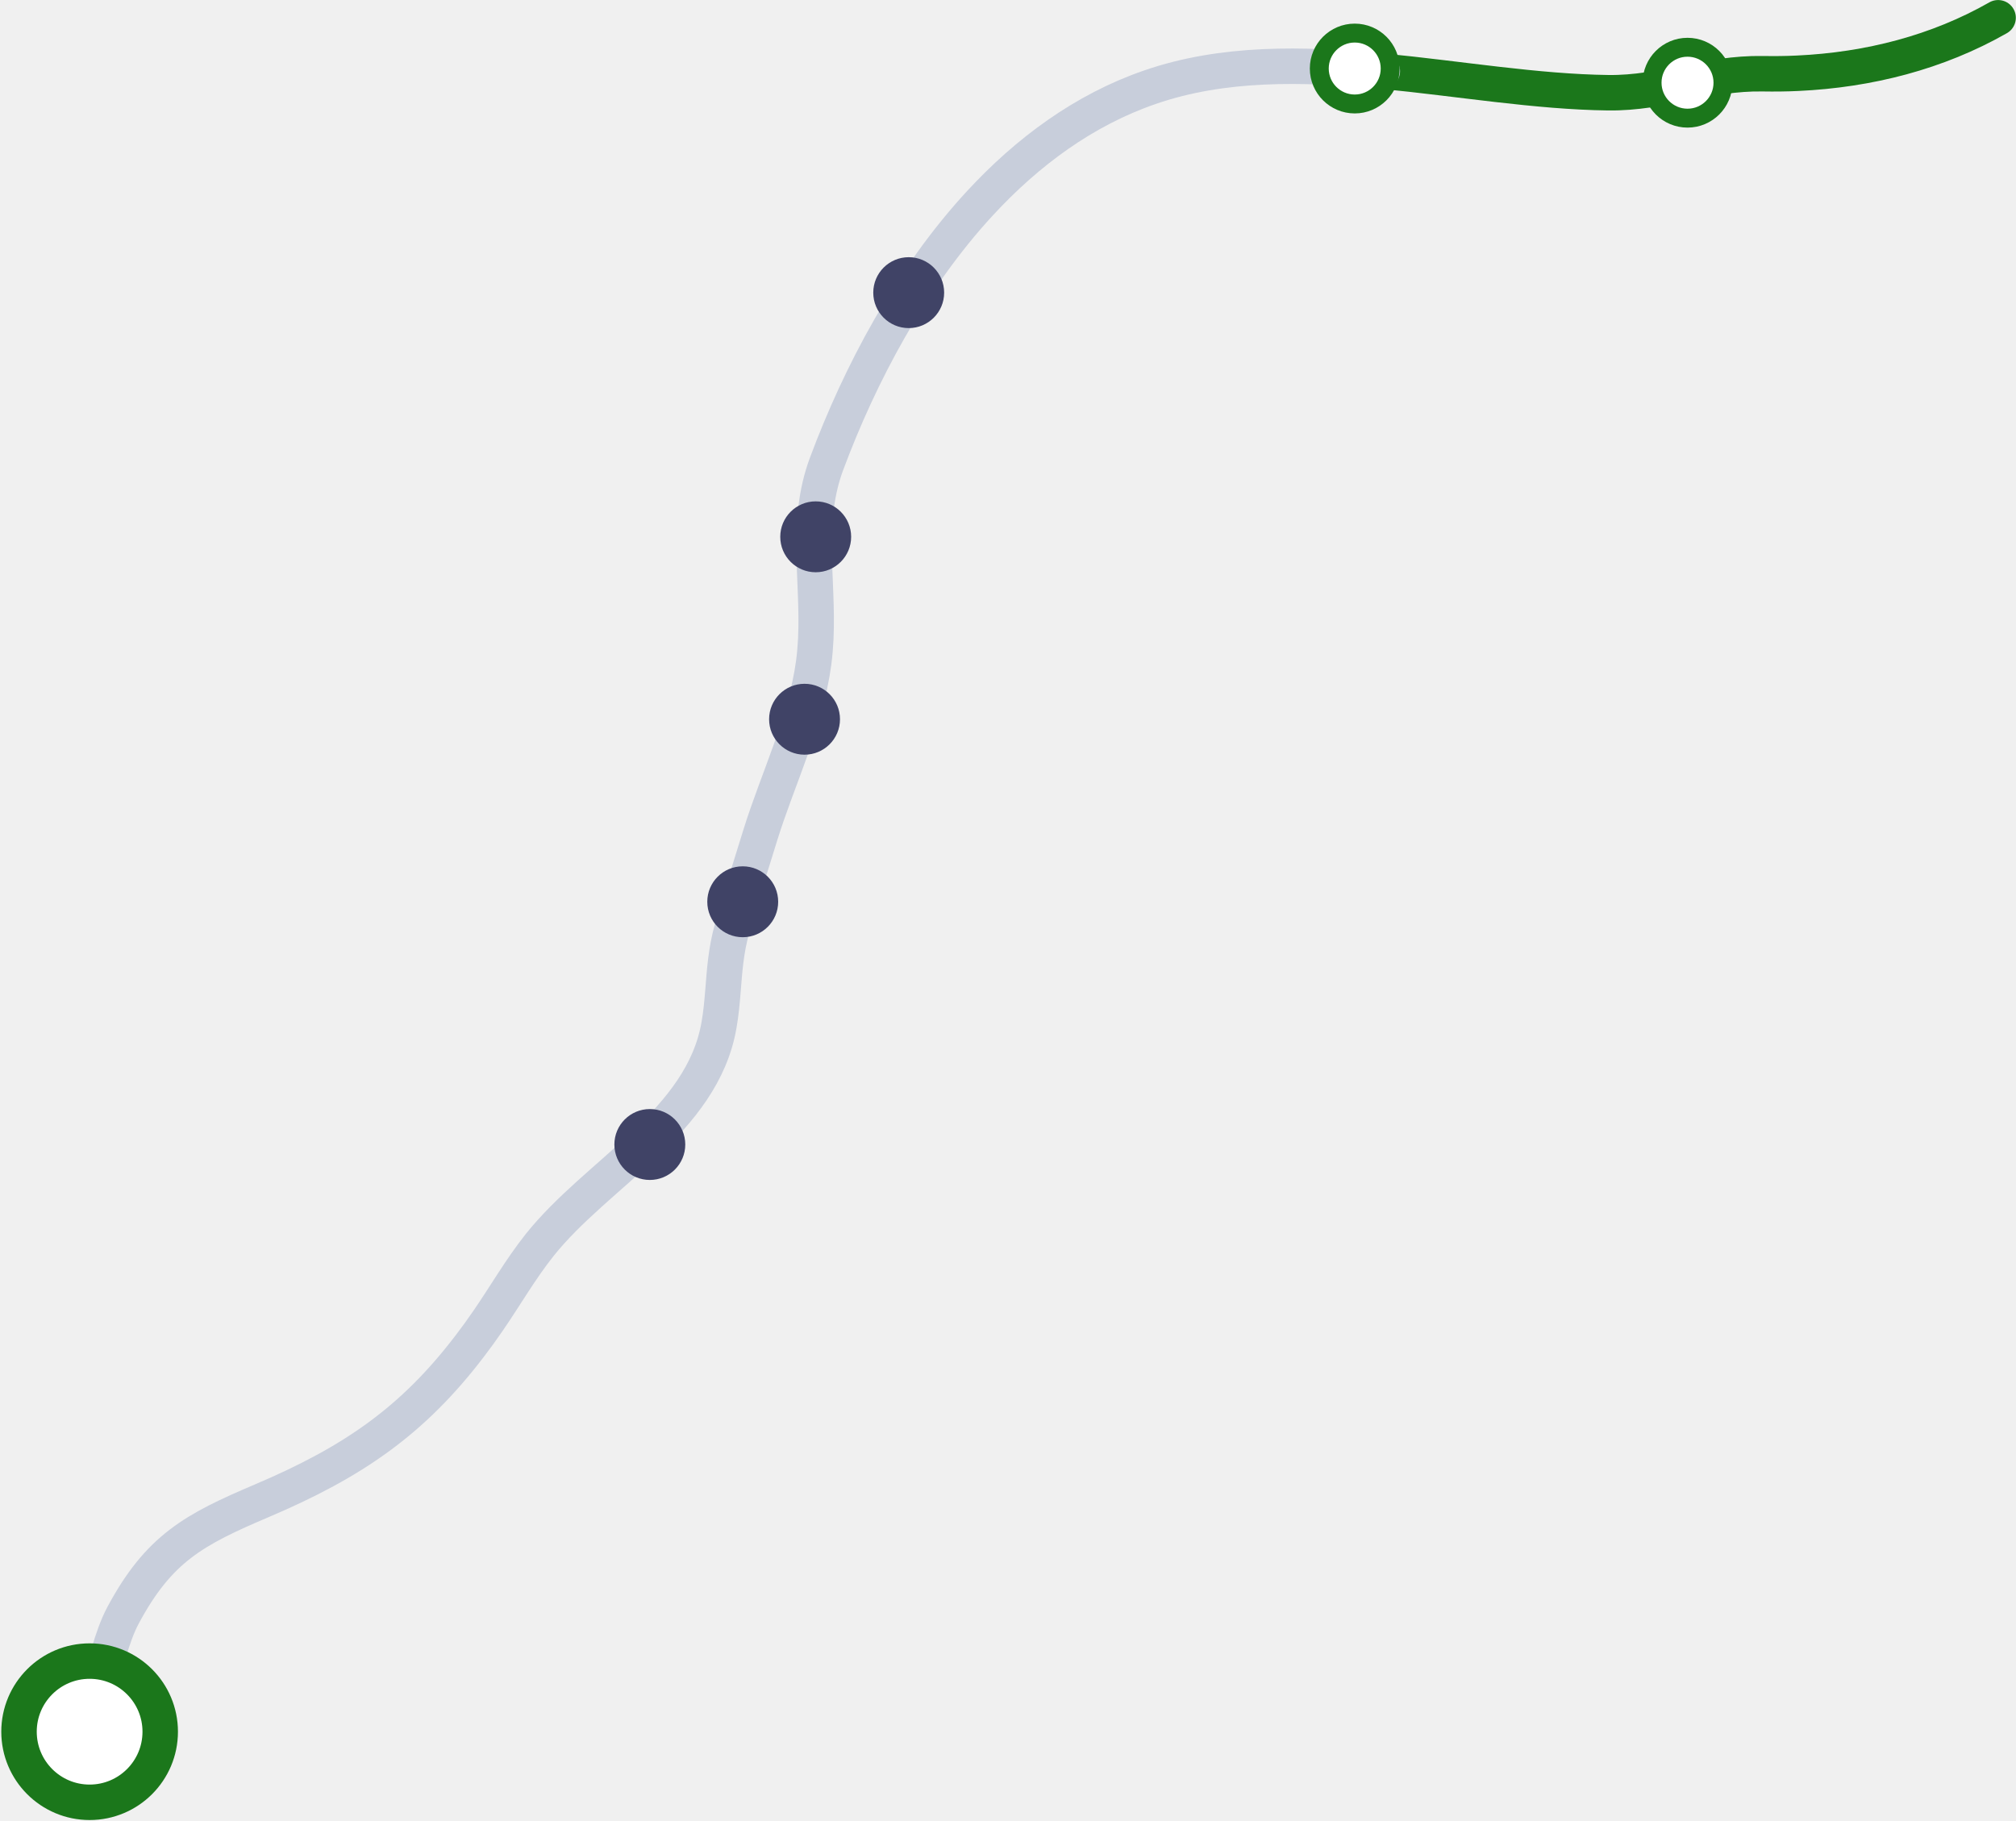
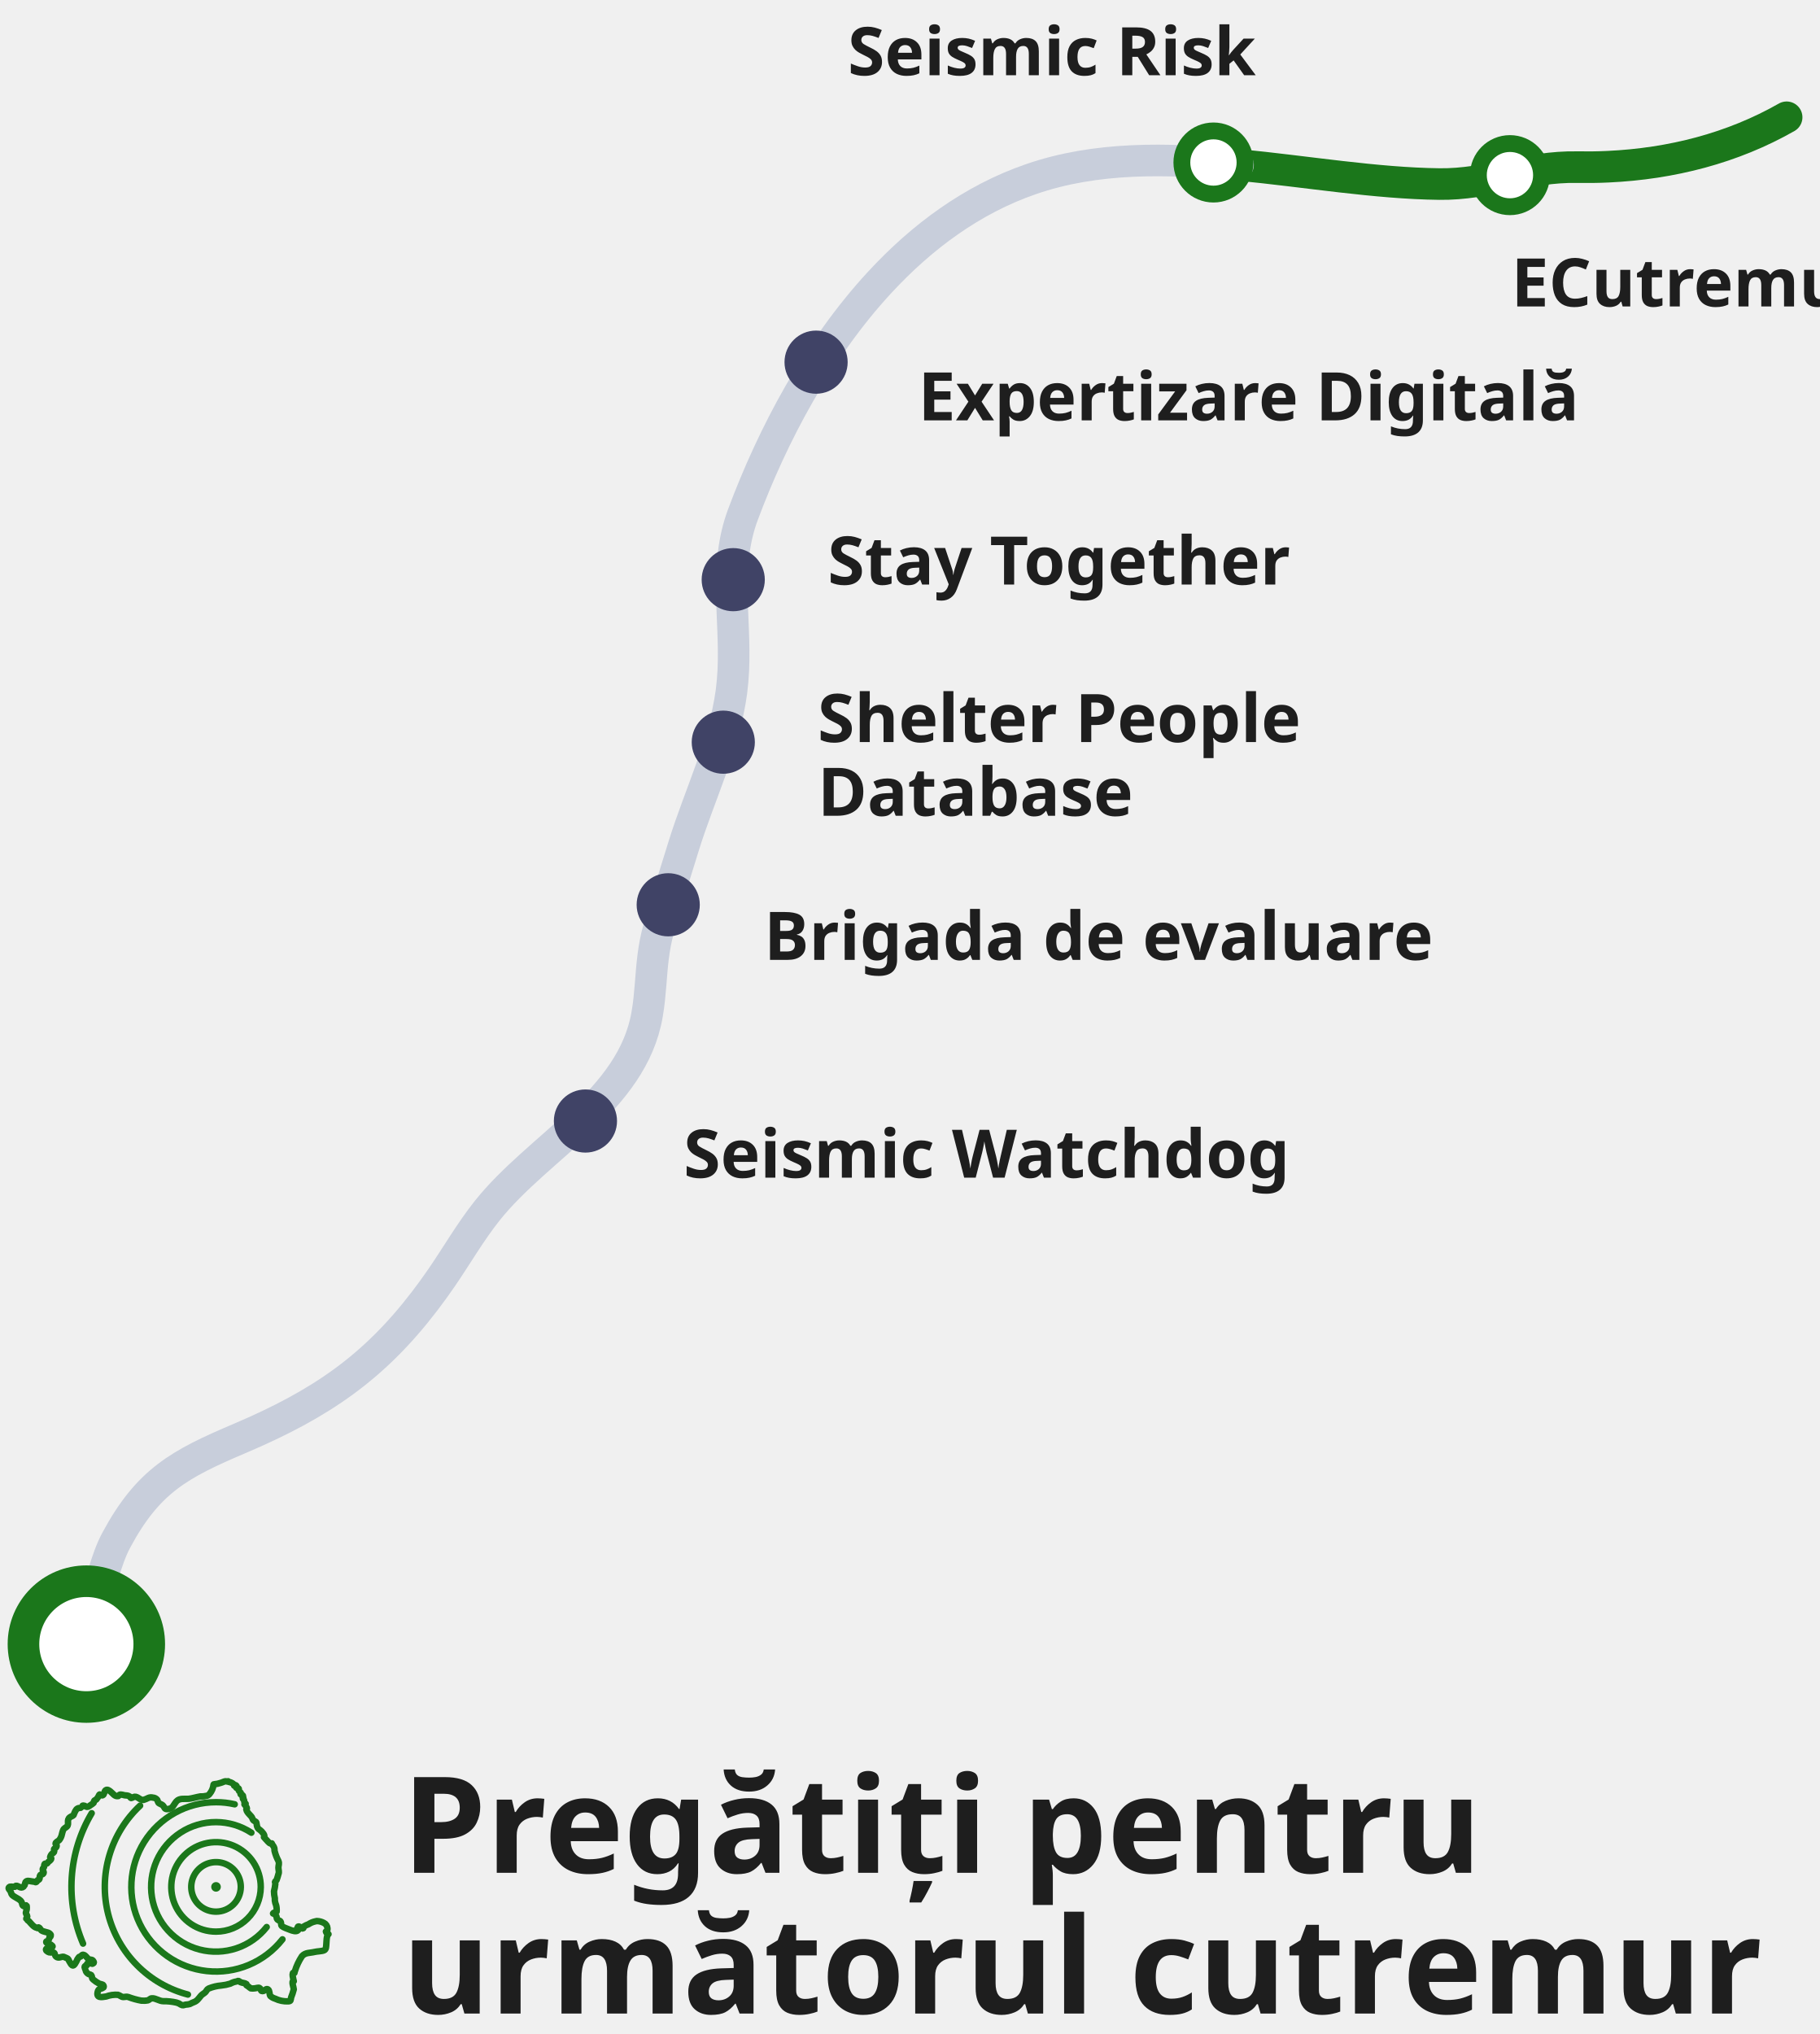
- <svg xmlns="http://www.w3.org/2000/svg" width="536" height="484" viewBox="0 0 536 484" fill="none">
-   <path d="M531.243 4.724C515.16 13.896 496.916 18.595 477.918 19.475C474.852 19.626 471.787 19.651 468.696 19.601C453.819 19.349 442.209 24.828 427.609 24.652C408.611 24.425 388.055 20.907 367.549 18.922" stroke="#1B771B" stroke-width="9.428" stroke-miterlimit="10" stroke-linecap="round" stroke-linejoin="round" />
-   <path d="M367.524 18.922C346.289 16.887 325.08 16.485 305.705 23.195C288.215 29.226 273.188 40.333 260.522 54.054C242.077 74.032 228.608 99.588 219.762 123.311C214.033 138.665 217.626 153.943 216.897 169.75C216.797 171.861 216.621 173.997 216.345 176.133C214.209 192.015 206.846 206.917 202.172 221.919C199.558 230.312 196.97 238.479 194.608 246.948C192.999 252.703 192.647 258.03 192.22 263.433C191.969 266.423 191.718 269.414 191.165 272.505C186.742 298.262 158.798 311.757 143.469 331.006C138.368 337.414 134.322 344.526 129.673 351.261C128.065 353.598 126.456 355.809 124.823 357.945C109.72 377.722 93.914 388.653 69.664 398.956C51.57 406.646 42.272 411.622 32.723 429.413C26.843 440.395 24.205 463.941 21.616 472.435" stroke="#C8CEDB" stroke-width="9.428" stroke-miterlimit="10" stroke-linecap="round" stroke-linejoin="round" />
-   <path d="M23.828 479.145C34.195 479.145 42.599 470.74 42.599 460.373C42.599 450.006 34.195 441.601 23.828 441.601C13.46 441.601 5.056 450.006 5.056 460.373C5.056 470.74 13.46 479.145 23.828 479.145Z" fill="white" stroke="#1B771B" stroke-width="9.428" stroke-miterlimit="10" stroke-linecap="round" stroke-linejoin="round" />
-   <path d="M172.771 313.692C177.975 313.692 182.194 309.473 182.194 304.269C182.194 299.064 177.975 294.845 172.771 294.845C167.566 294.845 163.347 299.064 163.347 304.269C163.347 309.473 167.566 313.692 172.771 313.692Z" fill="#404366" />
-   <path d="M197.473 249.159C202.677 249.159 206.896 244.94 206.896 239.735C206.896 234.531 202.677 230.312 197.473 230.312C192.268 230.312 188.049 234.531 188.049 239.735C188.049 244.94 192.268 249.159 197.473 249.159Z" fill="#404366" />
-   <path d="M213.907 200.634C219.112 200.634 223.331 196.415 223.331 191.211C223.331 186.006 219.112 181.787 213.907 181.787C208.703 181.787 204.484 186.006 204.484 191.211C204.484 196.415 208.703 200.634 213.907 200.634Z" fill="#404366" />
-   <path d="M216.874 152.135C222.078 152.135 226.297 147.916 226.297 142.711C226.297 137.507 222.078 133.288 216.874 133.288C211.669 133.288 207.45 137.507 207.45 142.711C207.45 147.916 211.669 152.135 216.874 152.135Z" fill="#404366" />
-   <path d="M241.6 87.224C246.805 87.224 251.024 83.005 251.024 77.801C251.024 72.596 246.805 68.377 241.6 68.377C236.396 68.377 232.177 72.596 232.177 77.801C232.177 83.005 236.396 87.224 241.6 87.224Z" fill="#404366" />
-   <path d="M360.186 27.642C365.391 27.642 369.61 23.423 369.61 18.219C369.61 13.014 365.391 8.795 360.186 8.795C354.982 8.795 350.763 13.014 350.763 18.219C350.763 23.423 354.982 27.642 360.186 27.642Z" fill="white" stroke="#1B771B" stroke-width="5.026" stroke-miterlimit="10" stroke-linecap="round" stroke-linejoin="round" />
-   <path d="M448.667 31.411C453.871 31.411 458.091 27.192 458.091 21.988C458.091 16.783 453.871 12.564 448.667 12.564C443.462 12.564 439.243 16.783 439.243 21.988C439.243 27.192 443.462 31.411 448.667 31.411Z" fill="white" stroke="#1B771B" stroke-width="5.026" stroke-miterlimit="10" stroke-linecap="round" stroke-linejoin="round" />
+ <svg xmlns="http://www.w3.org/2000/svg" width="543" height="607" viewBox="0 0 543 607" fill="none">
+   <path d="M533.188 35C517.105 44.172 498.861 48.871 479.863 49.751C476.797 49.902 473.731 49.927 470.641 49.877C455.764 49.625 444.154 55.104 429.554 54.928C410.556 54.702 390 51.183 369.494 49.198" stroke="#1B771B" stroke-width="9.428" stroke-miterlimit="10" stroke-linecap="round" stroke-linejoin="round" />
+   <path d="M369.468 49.199C348.234 47.163 327.024 46.761 307.65 53.471C290.159 59.502 275.132 70.609 262.467 84.33C244.022 104.308 230.552 129.864 221.707 153.587C215.977 168.941 219.571 184.22 218.842 200.026C218.741 202.137 218.565 204.273 218.289 206.409C216.153 222.291 208.79 237.193 204.116 252.195C201.502 260.588 198.914 268.755 196.552 277.224C194.944 282.979 194.592 288.306 194.165 293.709C193.913 296.699 193.662 299.69 193.109 302.781C188.686 328.539 160.742 342.033 145.413 361.282C140.312 367.69 136.266 374.802 131.617 381.537C130.009 383.874 128.401 386.085 126.767 388.221C111.664 407.998 95.858 418.929 71.608 429.233C53.515 436.922 44.217 441.898 34.667 459.69C28.787 470.671 26.149 494.217 23.561 502.711" stroke="#C8CEDB" stroke-width="9.428" stroke-miterlimit="10" stroke-linecap="round" stroke-linejoin="round" />
+   <path d="M25.772 509.421C36.139 509.421 44.544 501.016 44.544 490.649C44.544 480.282 36.139 471.877 25.772 471.877C15.404 471.877 7 480.282 7 490.649C7 501.016 15.404 509.421 25.772 509.421Z" fill="white" stroke="#1B771B" stroke-width="9.428" stroke-miterlimit="10" stroke-linecap="round" stroke-linejoin="round" />
+   <path d="M174.715 343.968C179.919 343.968 184.138 339.749 184.138 334.545C184.138 329.34 179.919 325.121 174.715 325.121C169.51 325.121 165.291 329.34 165.291 334.545C165.291 339.749 169.51 343.968 174.715 343.968Z" fill="#404366" />
+   <path d="M199.417 279.435C204.621 279.435 208.84 275.216 208.84 270.011C208.84 264.807 204.621 260.588 199.417 260.588C194.212 260.588 189.993 264.807 189.993 270.011C189.993 275.216 194.212 279.435 199.417 279.435Z" fill="#404366" />
+   <path d="M215.851 230.911C221.056 230.911 225.275 226.692 225.275 221.487C225.275 216.283 221.056 212.063 215.851 212.063C210.647 212.063 206.428 216.283 206.428 221.487C206.428 226.692 210.647 230.911 215.851 230.911Z" fill="#404366" />
+   <path d="M218.818 182.411C224.023 182.411 228.242 178.192 228.242 172.988C228.242 167.783 224.023 163.564 218.818 163.564C213.614 163.564 209.395 167.783 209.395 172.988C209.395 178.192 213.614 182.411 218.818 182.411Z" fill="#404366" />
+   <path d="M243.545 117.5C248.749 117.5 252.968 113.281 252.968 108.077C252.968 102.872 248.749 98.653 243.545 98.653C238.34 98.653 234.121 102.872 234.121 108.077C234.121 113.281 238.34 117.5 243.545 117.5Z" fill="#404366" />
+   <path d="M362.131 57.919C367.335 57.919 371.554 53.7 371.554 48.495C371.554 43.291 367.335 39.071 362.131 39.071C356.926 39.071 352.707 43.291 352.707 48.495C352.707 53.7 356.926 57.919 362.131 57.919Z" fill="white" stroke="#1B771B" stroke-width="5.026" stroke-miterlimit="10" stroke-linecap="round" stroke-linejoin="round" />
+   <path d="M450.611 61.688C455.816 61.688 460.035 57.468 460.035 52.264C460.035 47.059 455.816 42.84 450.611 42.84C445.407 42.84 441.188 47.059 441.188 52.264C441.188 57.468 445.407 61.688 450.611 61.688Z" fill="white" stroke="#1B771B" stroke-width="5.026" stroke-miterlimit="10" stroke-linecap="round" stroke-linejoin="round" />
+   <text fill="#1E1E1E" xml:space="preserve" style="white-space: pre" font-family="Titillium Web" font-size="20" font-weight="600" letter-spacing="0px">
+     <tspan x="451" y="91.45">ECutremur  </tspan>
+   </text>
+   <text fill="#1E1E1E" xml:space="preserve" style="white-space: pre" font-family="Titillium Web" font-size="20" font-weight="600" letter-spacing="0px">
+     <tspan x="253" y="22.45">Seismic Risk+ </tspan>
+   </text>
+   <text fill="#1E1E1E" xml:space="preserve" style="white-space: pre" font-family="Titillium Web" font-size="20" font-weight="600" letter-spacing="0px">
+     <tspan x="274" y="125.45">Expertizare Digitală </tspan>
+   </text>
+   <text fill="#1E1E1E" xml:space="preserve" style="white-space: pre" font-family="Titillium Web" font-size="20" font-weight="600" letter-spacing="0px">
+     <tspan x="247" y="174.45">Stay Together+ </tspan>
+   </text>
+   <text fill="#1E1E1E" xml:space="preserve" style="white-space: pre" font-family="Titillium Web" font-size="20" font-weight="600" letter-spacing="0px">
+     <tspan x="244" y="221.45">Shelter People + </tspan>
+     <tspan x="244" y="243.45">Database</tspan>
+   </text>
+   <text fill="#1E1E1E" xml:space="preserve" style="white-space: pre" font-family="Titillium Web" font-size="20" font-weight="600" letter-spacing="0px">
+     <tspan x="228" y="286.45">Brigada de evaluare</tspan>
+   </text>
+   <text fill="#1E1E1E" xml:space="preserve" style="white-space: pre" font-family="Titillium Web" font-size="20" font-weight="600" letter-spacing="0px">
+     <tspan x="204" y="351.45">Seismic+ Watchdog</tspan>
+   </text>
+   <text fill="#1E1E1E" xml:space="preserve" style="white-space: pre" font-family="Titillium Web" font-size="40" font-weight="600" letter-spacing="0px">
+     <tspan x="120" y="558.9">Pregătiți pentru  + </tspan>
+     <tspan x="120" y="600.9">următorul cutremur</tspan>
+   </text>
+   <path d="M87.999 588.269C87.999 588.43 87.886 588.591 87.87 588.768C86.807 588.188 87.628 591.007 87.677 591.248C86.823 590.942 87.677 593.246 87.677 593.648C87.464 594.487 87.195 595.31 86.871 596.112C86.71 596.966 86.871 597.224 85.937 597.256C84.612 597.307 83.296 597.03 82.104 596.451C81.57 596.296 81.08 596.02 80.671 595.645C80.365 595.227 80.525 594.035 79.978 593.68C79.43 593.326 78.979 594.083 78.625 594.164C77.562 594.389 78.094 593.616 77.417 593.246C77.095 593.085 76.386 593.358 76 593.374C75.61 593.431 75.214 593.431 74.824 593.374C74.599 593.278 74.599 593.181 74.405 593.052C74.248 592.949 74.098 592.836 73.954 592.714C73.809 592.585 73.697 592.601 73.552 592.456C73.407 592.311 73.552 592.118 73.552 592.102C73.149 591.78 72.537 591.812 71.941 591.587C71.683 591.587 71.458 591.232 71.2 591.168C70.942 591.104 70.846 591.297 70.636 591.313C69.968 591.415 69.324 591.639 68.736 591.973C67.871 592.247 66.981 592.43 66.079 592.521C64.773 592.624 63.491 592.928 62.278 593.423C61.73 593.68 61.666 594.115 61.295 594.502C60.925 594.888 60.345 595.13 59.975 595.565C59.266 596.402 58.831 597.175 57.8 597.514C57.412 597.664 57.036 597.842 56.673 598.045C56.258 598.158 55.831 598.223 55.401 598.238C54.756 598.367 54.644 598.593 53.983 598.238C53.59 597.955 53.148 597.747 52.679 597.626C51.385 597.327 50.06 597.187 48.733 597.208C47.525 597.208 46.414 596.241 45.302 596.354C44.851 596.354 44.577 596.821 44.159 596.95C43.507 597.079 42.839 597.111 42.178 597.047C40.855 596.803 39.556 596.442 38.296 595.967C37.7 595.774 37.411 595.967 36.815 595.967C36.219 595.967 35.752 595.436 35.204 595.307C34.006 595.219 32.803 595.389 31.677 595.806C30.259 596.048 28.697 596.306 29.148 594.454C29.326 593.713 29.422 593.713 30.082 593.487C30.743 593.262 31.194 593.133 30.855 592.489C30.678 592.118 29.97 592.15 29.583 591.957C28.94 591.622 28.34 591.212 27.795 590.733C27.248 590.266 27.618 590.266 27.377 589.702C27.135 589.139 27.022 589.38 26.539 589.155C26.113 588.968 25.777 588.621 25.605 588.188C25.605 588.043 25.251 587.27 25.251 587.19C25.251 586.594 25.395 586.836 25.653 586.562C25.911 586.288 25.895 586.562 25.975 586.433C26.056 586.304 25.975 586.159 25.975 586.095C26.281 585.805 26.201 585.644 26.732 585.724C27.264 585.805 27.264 586.224 27.715 585.982C28.166 585.74 28.037 585.595 27.86 585.273C27.538 584.694 27.087 584.903 26.555 584.709C26.024 584.516 25.379 583.099 24.59 583.389C24.397 583.389 24.252 583.776 24.075 583.888C23.898 584.001 23.672 583.888 23.559 584.049C23.228 584.442 22.966 584.888 22.786 585.37C22.191 586.433 21.804 587.158 21.047 585.918C20.882 585.683 20.737 585.435 20.612 585.177C20.322 584.468 20.258 584.5 19.581 584.21C18.905 583.92 19.066 583.92 18.583 583.969C18.1 584.017 17.439 584.42 16.827 583.969C16.215 583.518 16.505 583.083 16.151 582.777C15.796 582.471 15.152 582.777 14.669 582.632C14.186 582.487 13.364 581.955 13.88 581.504C14.395 581.053 16.715 581.36 15.184 580.345C14.862 580.152 13.703 579.894 13.783 579.54C13.864 579.185 14.17 579.379 14.331 579.185C14.486 578.993 14.606 578.775 14.685 578.541C14.766 578.38 14.685 578.235 14.766 578.074C14.857 578.016 14.954 577.967 15.056 577.929C15.201 577.51 15.313 577.43 14.798 576.995C14.283 576.56 13.026 576.576 12.334 576.061C12.06 575.851 11.931 575.336 11.593 575.207C11.255 575.078 11.383 575.465 11.287 575.433L10.981 575.304C10.047 575.127 9.274 574.031 8.662 573.371C8.662 573.371 7.889 572.791 7.872 572.727C7.728 572.389 8.146 572.26 8.13 571.873C8.114 571.487 7.744 571.261 7.711 570.891C7.769 570.541 7.855 570.196 7.969 569.86C8.009 569.502 8.009 569.139 7.969 568.781C7.728 568.362 7.679 568.781 7.518 568.781C7.357 568.781 7.405 569.087 6.954 568.781C6.503 568.475 6.665 568.04 6.471 567.67C6.02 566.848 5.36 566.687 4.651 566.22C4.289 566.028 3.948 565.795 3.637 565.528C3.331 565.205 3.315 564.69 3.089 564.32C2.864 563.949 2.155 563.466 2.912 563.063C3.221 563.007 3.537 563.007 3.846 563.063C4.055 563.08 4.265 563.08 4.474 563.063C4.587 563.063 4.619 562.79 4.716 562.774C5.489 562.645 6.149 563.772 7.003 563.047C7.003 563.047 7.438 562.403 7.405 562.484C7.441 562.207 7.511 561.937 7.615 561.678C7.985 561.066 8.887 561.372 9.37 561.437C9.853 561.501 10.079 561.566 10.305 561.566C10.53 561.566 10.449 561.759 10.739 561.678C11.029 561.598 11.11 561.211 11.255 561.082C11.4 560.954 11.545 561.082 11.722 560.841C11.899 560.599 11.802 560.245 11.867 559.955C12.124 559.037 12.447 559.665 12.898 559.166C13.348 558.667 12.64 558.248 12.752 557.781C12.752 557.571 13.059 557.41 13.139 557.185C13.22 556.959 13.139 556.476 13.316 556.251C13.493 556.025 13.735 556.251 13.977 556.138C14.218 556.025 14.25 555.784 14.428 555.623C14.605 555.462 15.265 555.139 15.297 554.608C15.297 554.608 14.975 554.415 14.959 554.237C15.018 554.013 15.105 553.797 15.217 553.593C15.474 553.094 15.909 553.078 16.119 552.707C16.328 552.337 16.038 552.144 16.119 551.854C16.199 551.564 17.004 551.435 16.908 550.71C16.908 550.517 16.57 550.308 16.57 550.227C16.57 549.712 17.375 549.47 17.665 549.148C18.067 548.64 18.343 548.044 18.47 547.409C18.558 547.01 18.671 546.617 18.808 546.233C19.114 545.524 19.501 545.54 19.952 545.106C20.773 544.332 19.726 543.157 20.87 542.319C21.224 542.045 21.675 541.981 21.949 541.675C22.08 541.409 22.193 541.135 22.287 540.854C22.593 540.274 22.802 539.694 23.576 539.565C24.349 539.436 23.914 539.662 24.461 539.163C24.703 538.937 24.461 538.824 24.928 538.824C25.395 538.824 25.573 539.211 25.943 539.227C26.314 539.243 26.7 538.953 27.054 538.679C27.374 538.494 27.671 538.272 27.94 538.019C28.021 537.922 27.94 537.584 28.149 537.359C28.359 537.133 28.568 537.198 28.713 537.053C28.903 536.836 29.075 536.604 29.229 536.36C29.358 536.183 29.631 535.539 29.712 535.507C29.792 535.474 30.227 535.941 30.678 535.748C31.129 535.555 31.065 534.572 31.564 534.234C32.063 533.896 32.595 534.363 32.949 534.621C33.69 535.184 34.238 536.231 35.301 535.99C35.413 535.99 35.526 535.651 35.687 535.603C36.17 535.41 36.718 535.7 37.201 535.764C37.684 535.829 38.167 535.764 38.683 536.119C38.86 536.263 38.956 536.537 39.118 536.586C39.279 536.634 39.842 536.231 40.165 536.199C41.163 536.102 41.775 537.262 42.806 537.149C43.308 537.001 43.794 536.801 44.255 536.553C44.693 536.367 45.181 536.333 45.64 536.457C45.895 536.469 46.144 536.538 46.37 536.658C46.595 536.777 46.792 536.945 46.945 537.149C47.235 537.632 46.945 537.842 47.589 538.212C48.233 538.583 48.395 538.502 48.765 538.969C49.136 539.436 49.103 539.952 49.957 539.887C51.648 539.775 51.712 538.663 52.647 537.584C53.581 536.505 55.255 536.924 56.319 536.811C57.382 536.698 58.606 536.296 59.781 536.102C60.297 536.102 60.876 536.102 61.392 535.957C61.624 535.954 61.852 535.896 62.056 535.787C62.261 535.677 62.436 535.52 62.568 535.329C63.215 534.544 63.618 533.587 63.727 532.575C63.738 532.541 63.76 532.512 63.788 532.491C63.818 532.471 63.853 532.461 63.888 532.463C64.553 532.417 65.209 532.281 65.837 532.06C66.288 531.963 66.836 531.625 67.27 531.577C67.705 531.528 67.866 531.834 68.076 531.577C68.189 531.85 68.253 531.754 68.495 531.818C68.728 531.856 68.953 531.938 69.155 532.06C69.397 532.189 69.847 532.382 69.864 532.865C70.234 532.285 71.039 533.316 70.443 533.413C70.669 533.848 71.055 533.413 71.265 533.815C71.265 533.815 71.152 534.234 71.265 534.395C71.377 534.556 71.732 534.814 71.893 535.104C72.054 535.394 71.7 535.329 71.78 535.442C71.861 535.555 71.99 535.442 72.183 535.587C72.376 535.732 72.746 535.925 72.392 536.28C72.924 536.505 72.392 536.618 72.489 536.811C72.585 537.004 72.891 537.069 72.891 537.407C72.891 537.745 72.891 537.987 73.31 538.277C73.181 538.277 73.085 538.438 72.956 538.486C73.23 538.744 74.067 539.855 73.503 539.968C73.713 541.127 75.001 541.739 75.323 542.657C75.516 543.205 75.581 543.205 76.016 543.479C76.451 543.753 76.419 543.64 76.531 544.026C76.531 544.026 76.628 544.494 76.628 544.542C76.645 544.745 76.688 544.945 76.757 545.138C76.982 545.766 77.224 545.846 77.691 546.201C78.158 546.555 79.301 547.811 78.77 548.246C78.915 548.439 79.221 548.778 79.301 548.858L79.656 549.229C79.978 549.583 80.59 550.388 81.105 550.114C81.266 550.614 81.701 550.936 81.846 551.467C81.991 551.999 81.846 552.112 81.975 552.498C82.234 553.488 82.607 554.445 83.086 555.349C83.424 556.202 83.086 556.621 83.086 557.346C83.086 558.071 83.376 558.586 83.086 559.295C82.943 559.879 82.765 560.454 82.555 561.018C82.555 561.163 82.249 561.308 82.168 561.437C81.927 561.872 82.168 561.646 82.168 562.194C82.101 562.94 81.966 563.678 81.766 564.4C81.769 565.106 81.856 565.808 82.023 566.494C82.044 566.724 82.044 566.956 82.023 567.186C82.09 567.674 82.219 568.15 82.41 568.604C82.561 569.214 82.61 569.846 82.555 570.472C82.329 570.746 81.798 570.585 81.492 571.036C81.703 571.098 81.899 571.203 82.068 571.345C82.237 571.486 82.375 571.66 82.474 571.857C82.635 572.244 82.474 572.485 82.796 572.84C83.118 573.194 83.489 573.033 83.747 573.484C84.004 573.935 83.747 574.434 84.133 574.805C84.52 575.175 85.824 575.61 86.533 575.9C87.242 576.19 88.45 576.592 88.949 576.029C88.289 575.9 88.643 575.497 88.836 575.255C89.029 575.014 88.723 574.949 89.174 574.901C89.41 574.985 89.637 575.093 89.851 575.223C90.092 575.336 90.092 575.61 90.414 575.481C90.737 575.352 90.414 575.078 90.608 574.949C91.07 574.662 91.561 574.425 92.073 574.241C92.647 573.857 93.286 573.579 93.958 573.419C94.148 573.364 94.342 573.321 94.537 573.291C95.281 573.306 96.01 573.499 96.663 573.854C96.968 574.003 97.228 574.231 97.415 574.515C97.602 574.798 97.709 575.126 97.727 575.465C97.727 575.835 97.727 576.528 97.259 576.415C97.388 576.769 97.565 577.236 98.032 577.204C97.388 577.687 97.469 579.362 97.388 580.135C97.308 580.909 97.388 581.746 96.696 582.036C96.003 582.326 94.666 582.31 93.845 582.519C92.476 582.857 91.123 582.632 90.108 583.791C89.193 585.174 88.482 586.682 87.999 588.269Z" stroke="#1B771B" stroke-width="1.929" stroke-linecap="round" stroke-linejoin="round" />
+   <path d="M24.785 580.023C22.123 573.791 20.969 567.02 21.416 560.259C21.864 553.497 23.901 546.937 27.361 541.111" stroke="#1B771B" stroke-width="1.929" stroke-linecap="round" stroke-linejoin="round" />
+   <path d="M56.078 595.226C50.331 593.725 45.093 590.709 40.909 586.493C36.725 582.276 33.749 577.015 32.291 571.257C30.834 565.499 30.948 559.455 32.622 553.756C34.296 548.057 37.468 542.911 41.809 538.856" stroke="#1B771B" stroke-width="1.929" stroke-linecap="round" stroke-linejoin="round" />
+   <path d="M84.296 578.749C81.644 582.11 78.181 584.742 74.232 586.398C70.284 588.054 65.98 588.679 61.723 588.216C57.467 587.752 53.398 586.215 49.899 583.748C46.399 581.28 43.584 577.965 41.718 574.112C39.851 570.258 38.994 565.994 39.227 561.719C39.46 557.444 40.775 553.298 43.05 549.67C45.324 546.043 48.483 543.053 52.23 540.981C55.977 538.909 60.188 537.823 64.47 537.824C66.345 537.819 68.215 538.03 70.043 538.452" stroke="#1B771B" stroke-width="1.929" stroke-linecap="round" stroke-linejoin="round" />
+   <path d="M79.59 575.079C77.265 578.021 74.135 580.223 70.581 581.416C67.027 582.61 63.202 582.744 59.573 581.802C55.944 580.861 52.667 578.884 50.142 576.112C47.617 573.341 45.952 569.895 45.351 566.194C44.749 562.494 45.238 558.698 46.756 555.27C48.274 551.842 50.756 548.929 53.9 546.887C57.044 544.845 60.715 543.761 64.464 543.768C68.213 543.775 71.879 544.873 75.016 546.927" stroke="#1B771B" stroke-width="1.929" stroke-linecap="round" stroke-linejoin="round" />
+   <path d="M64.466 576.448C61.822 576.448 59.237 575.663 57.04 574.192C54.842 572.721 53.131 570.631 52.123 568.187C51.115 565.743 50.855 563.054 51.377 560.462C51.898 557.87 53.178 555.491 55.053 553.627C56.929 551.763 59.315 550.498 61.911 549.992C64.506 549.485 67.193 549.761 69.631 550.784C72.07 551.807 74.149 553.531 75.607 555.737C77.064 557.943 77.833 560.533 77.817 563.177C77.792 566.703 76.374 570.076 73.874 572.561C71.373 575.047 67.992 576.444 64.466 576.448Z" stroke="#1B771B" stroke-width="1.929" stroke-linecap="round" stroke-linejoin="round" />
+   <path d="M64.468 570.489C63.003 570.489 61.57 570.053 60.353 569.237C59.136 568.421 58.188 567.262 57.631 565.906C57.074 564.551 56.932 563.06 57.224 561.624C57.516 560.188 58.228 558.871 59.27 557.84C60.312 556.81 61.637 556.112 63.076 555.836C64.515 555.56 66.004 555.718 67.353 556.29C68.703 556.862 69.852 557.822 70.654 559.048C71.457 560.274 71.877 561.711 71.861 563.177C71.835 565.122 71.046 566.979 69.663 568.347C68.28 569.715 66.414 570.485 64.468 570.489Z" stroke="#1B771B" stroke-width="1.929" stroke-linecap="round" stroke-linejoin="round" />
+   <path d="M64.469 564.53C65.26 564.53 65.902 563.888 65.902 563.096C65.902 562.304 65.26 561.663 64.469 561.663C63.677 561.663 63.035 562.304 63.035 563.096C63.035 563.888 63.677 564.53 64.469 564.53Z" fill="#1B771B" />
</svg>
